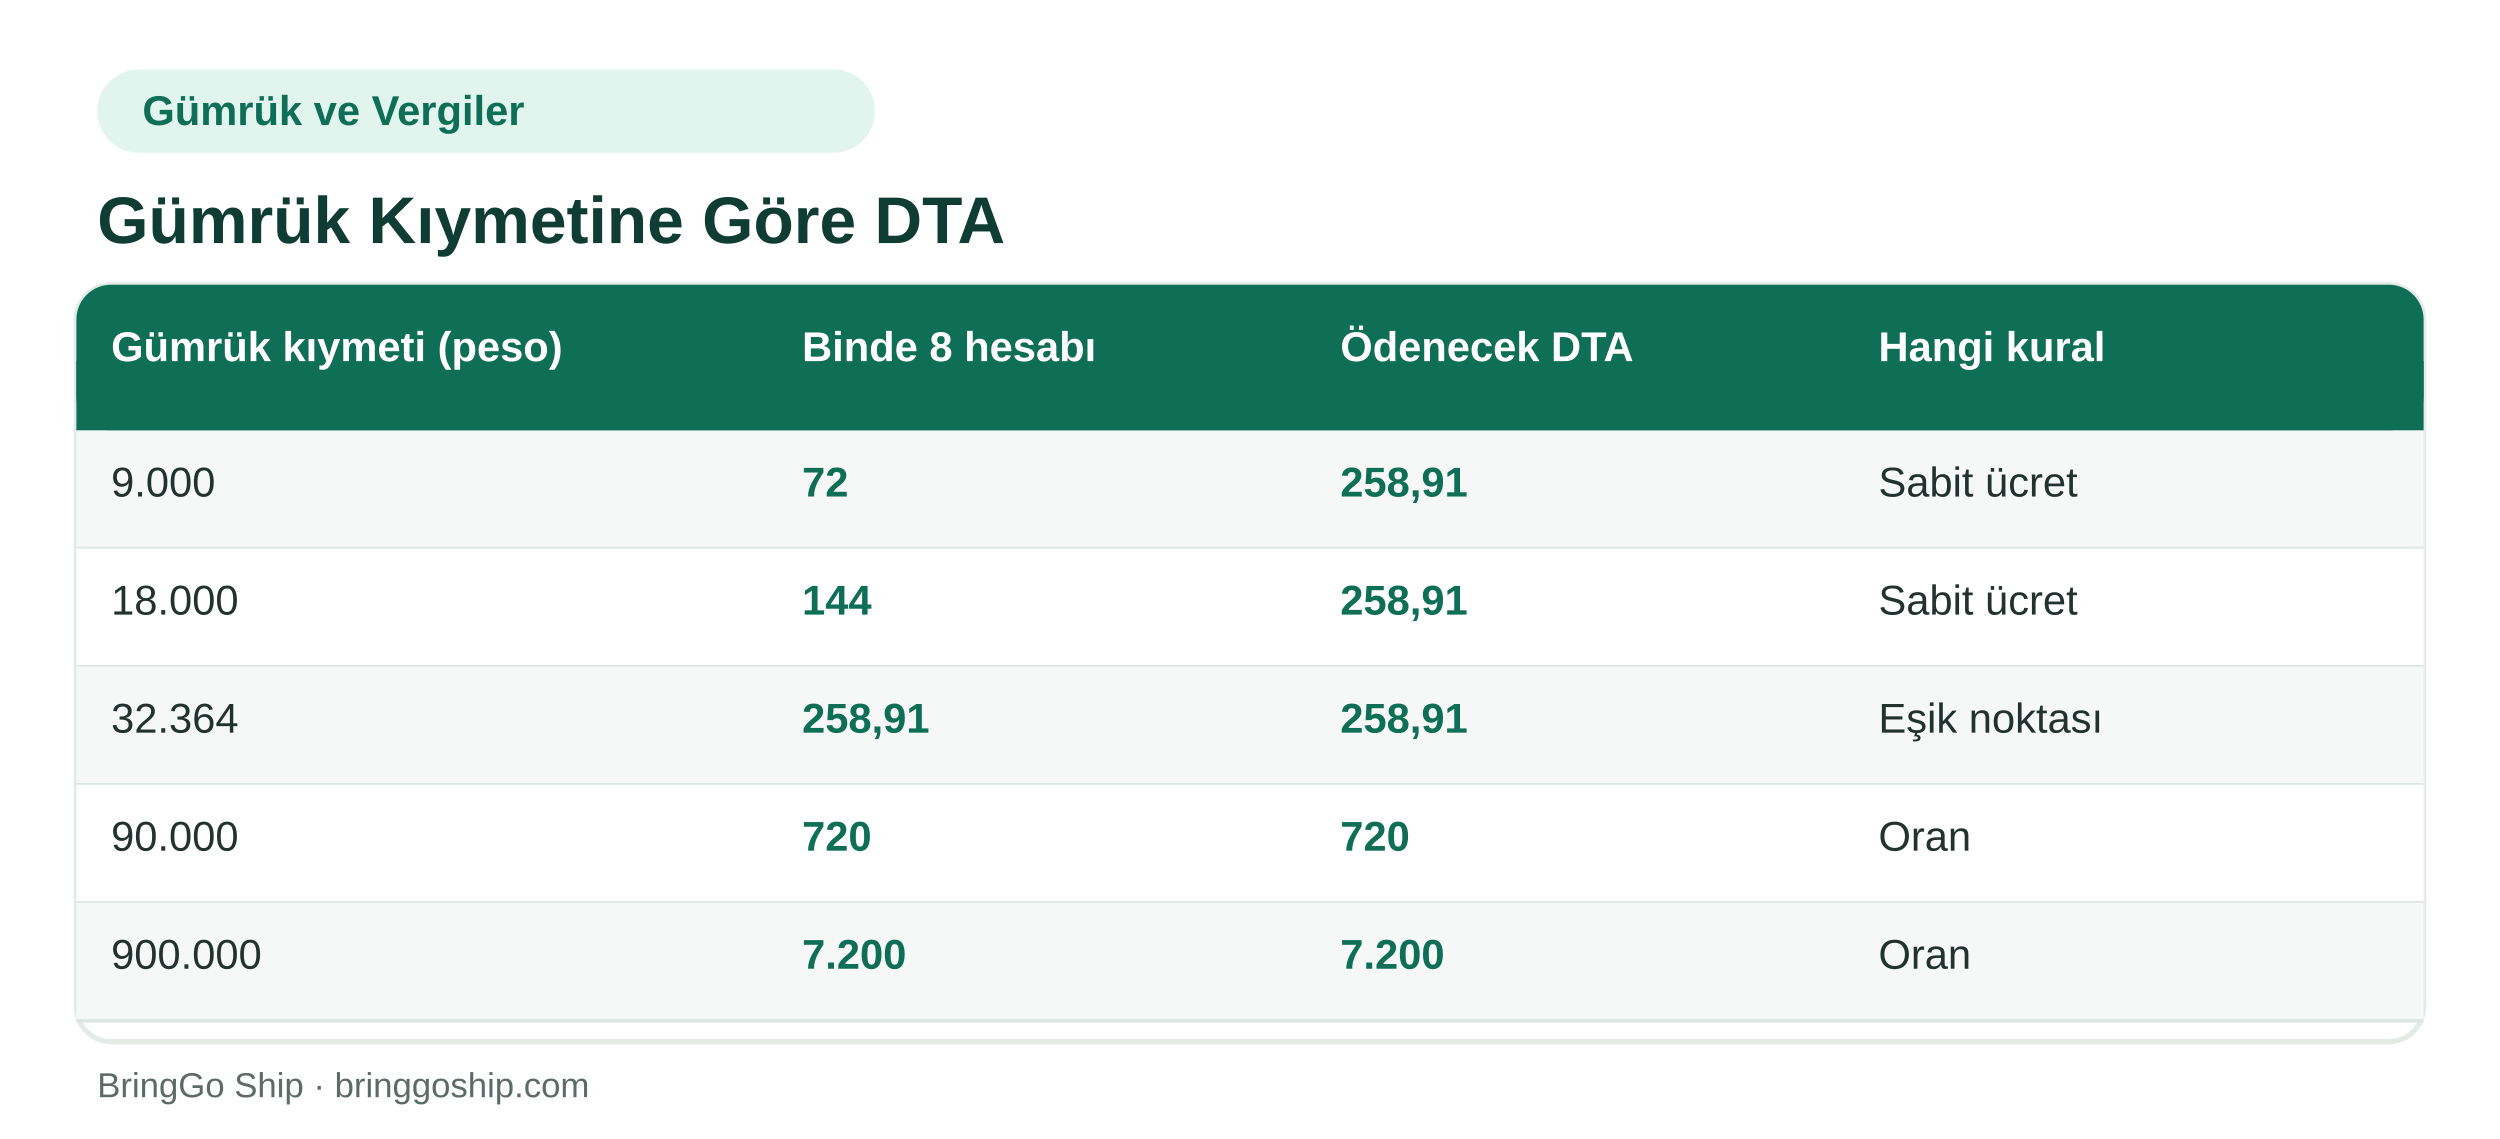
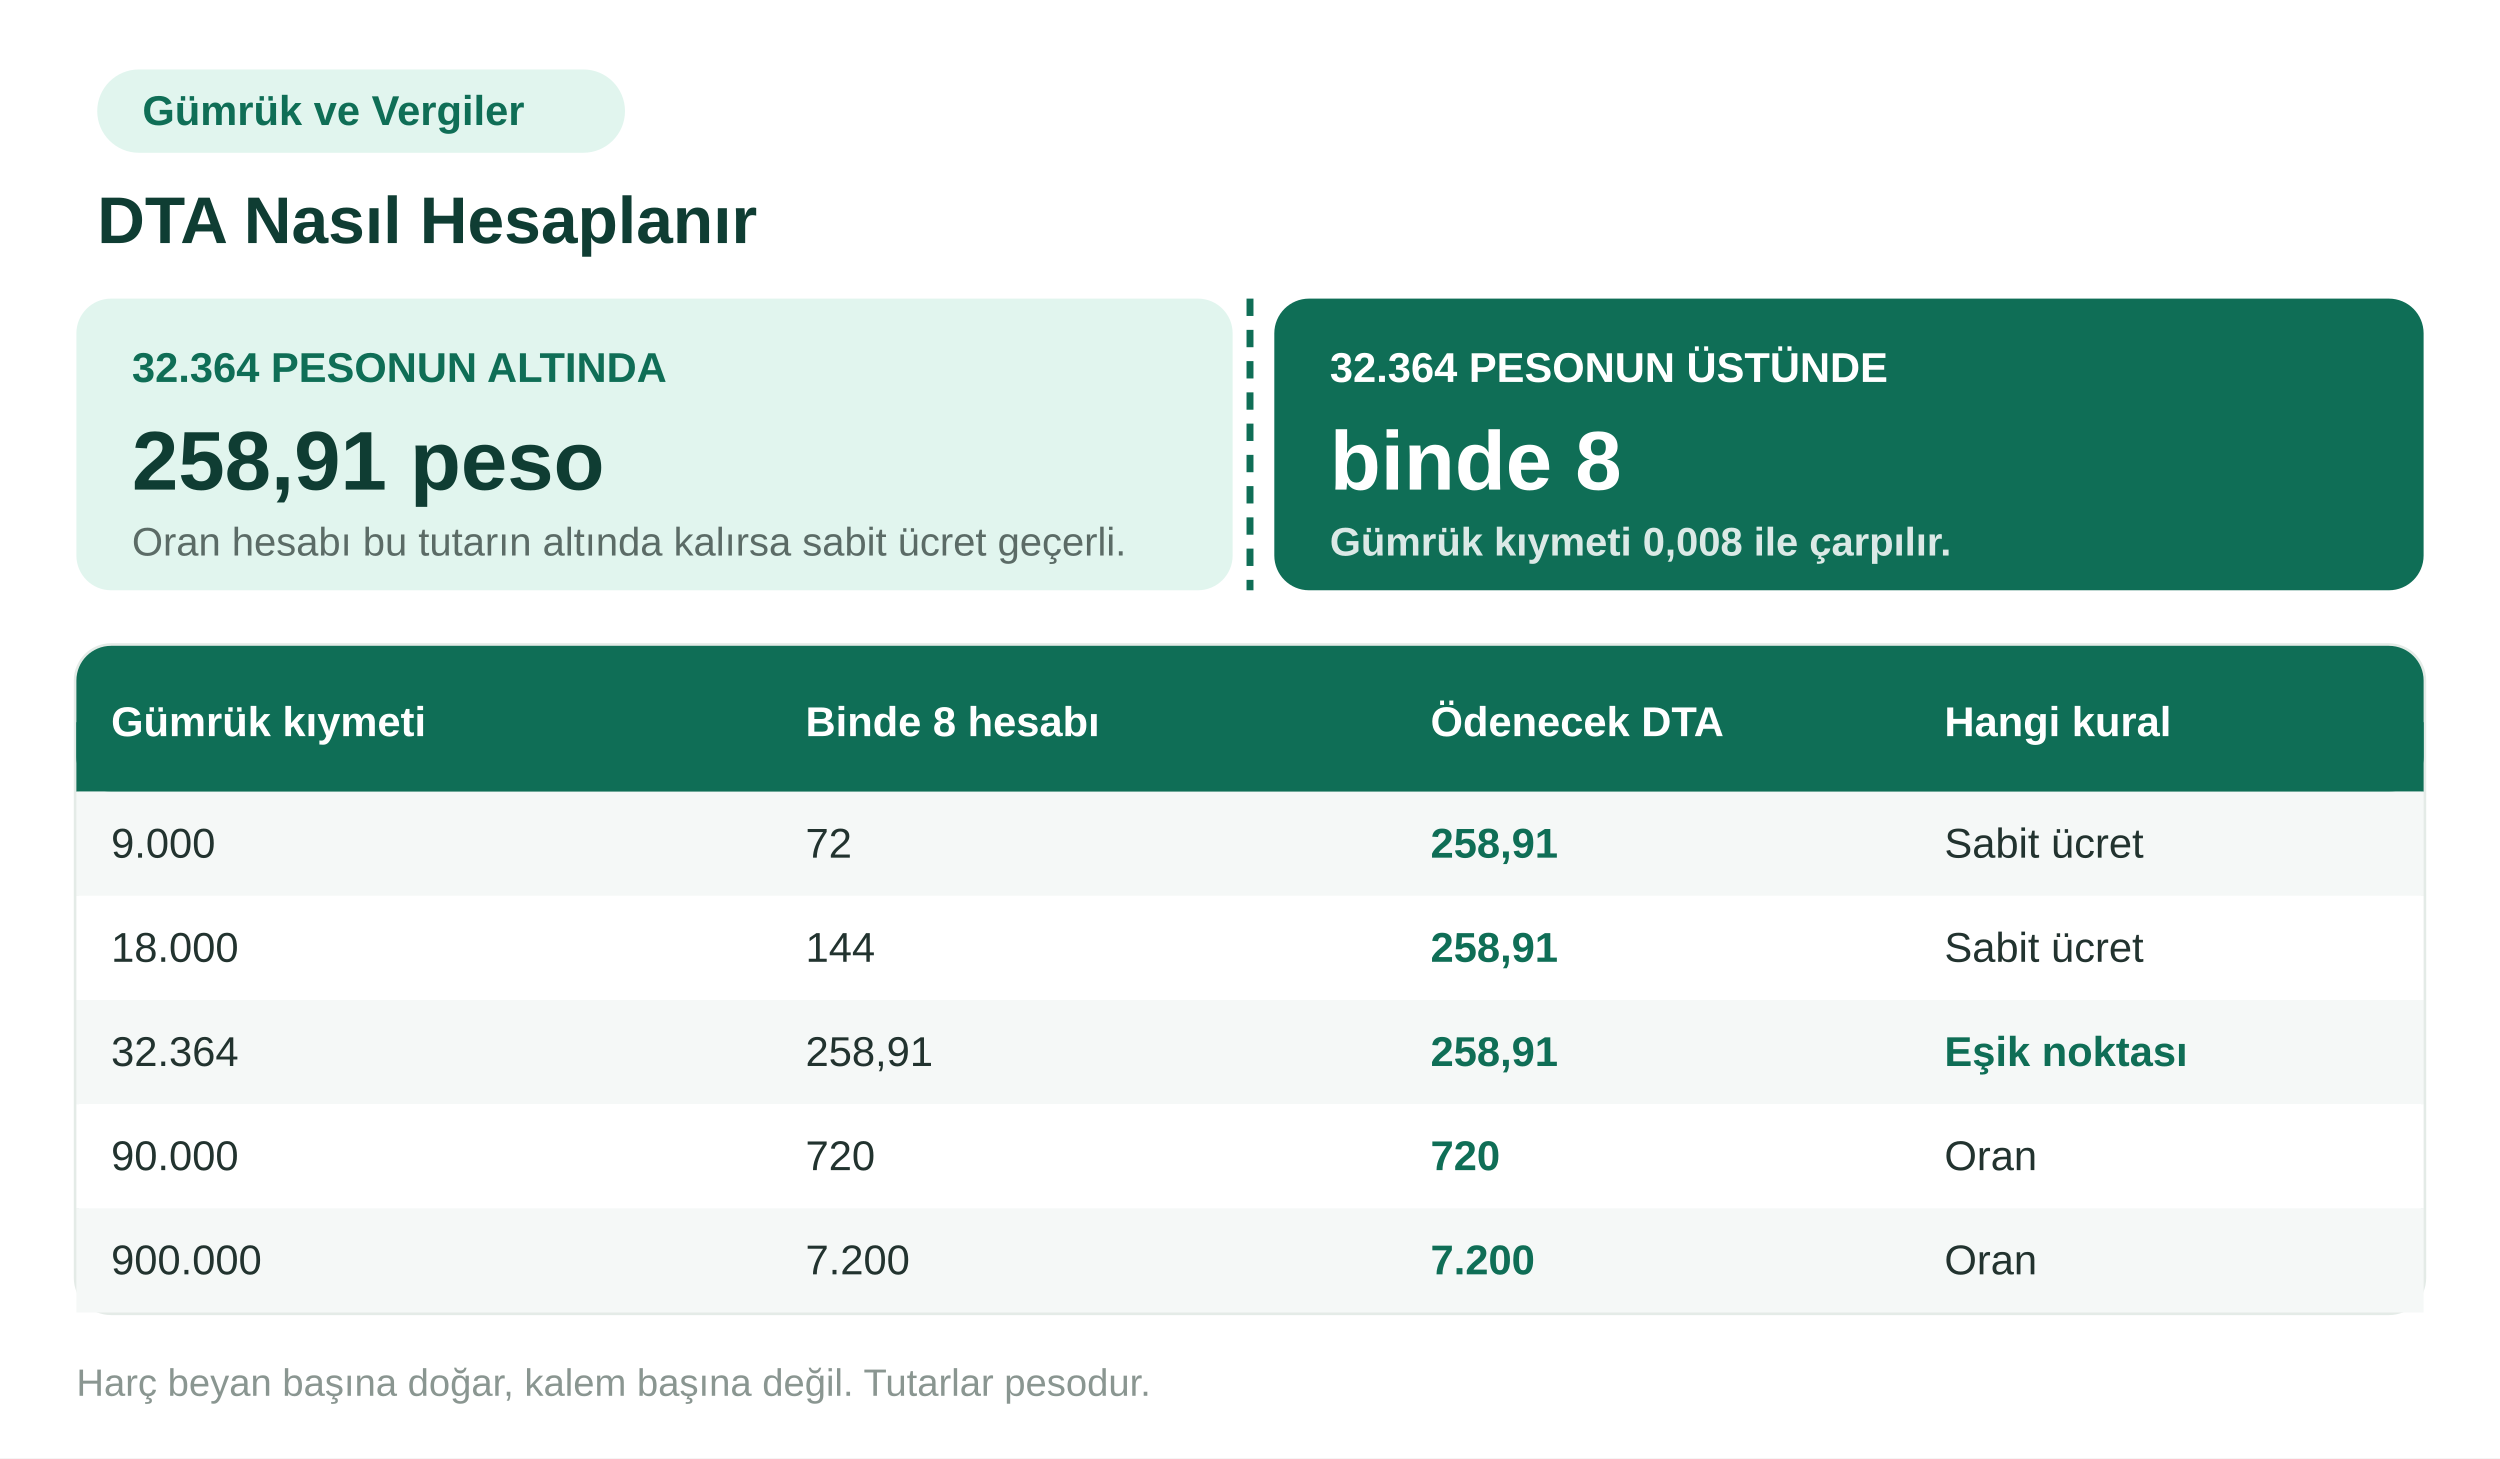
- <svg xmlns="http://www.w3.org/2000/svg" width="720" height="328" viewBox="0 0 720 328" role="img">
+ <svg xmlns="http://www.w3.org/2000/svg" width="720" height="420" viewBox="0 0 720 420" role="img">
  <style>
text{font-family:Arial,Helvetica,sans-serif}
.bg{fill:#ffffff}.card{fill:#ffffff;stroke:#e4ebe7;stroke-width:1.5}
.hdr{fill:#0F6E56}.row{fill:#f5f8f7}.row2{fill:#ffffff}.ln{stroke:#dbe6e1;stroke-width:1}
.tt{fill:#0F3D33;font-weight:bold}.ts{fill:#5b6b66}
.th{fill:#ffffff;font-weight:bold}.td{fill:#22332f}.tdb{fill:#0F6E56;font-weight:bold}
.pill{fill:#E1F5EE}.tp{fill:#0F6E56;font-weight:bold}
+ .zone{fill:#E1F5EE}.zone2{fill:#0F6E56}.tz{fill:#0F6E56;font-weight:bold}
+ .tzw{fill:#ffffff;font-weight:bold}.big{fill:#0F3D33;font-weight:bold}
+ .dash{stroke:#0F6E56;stroke-dasharray:5 4;stroke-width:2}
+ .tf{fill:#8a9691}
@media (prefers-color-scheme:dark){
.bg{fill:#0d1614}.card{fill:#16211e;stroke:#2c3a35}
.hdr{fill:#12876A}.row{fill:#1d2b27}.row2{fill:#16211e}.ln{stroke:#2c3a35}
.tt{fill:#d7f2e6}.ts{fill:#8fa79d}
.th{fill:#ffffff}.td{fill:#cfe0d9}.tdb{fill:#6fe0b0}
- .pill{fill:#123a2e}.tp{fill:#6fe0b0}}
+ .pill{fill:#123a2e}.tp{fill:#6fe0b0}
+ .zone{fill:#123a2e}.zone2{fill:#12876A}.tz{fill:#6fe0b0}
+ .tzw{fill:#ffffff}.big{fill:#d7f2e6}
+ .dash{stroke:#2fae7e}.tf{fill:#6d8279}}
</style>
-   <rect class="bg" width="720" height="328" />
-   <rect class="pill" x="28" y="20" width="224" height="24" rx="12" />
+   <rect class="bg" width="720" height="420" />
+   <rect class="pill" x="28" y="20" width="152" height="24" rx="12" />
  <text class="tp" x="41" y="36" font-size="12">Gümrük ve Vergiler</text>
-   <text class="tt" x="28" y="70" font-size="19">Gümrük Kıymetine Göre DTA</text>
-   <rect class="card" x="22" y="82" width="676" height="218" rx="10" />
-   <rect class="hdr" x="22" y="82" width="676" height="42" rx="10" />
-   <rect class="hdr" x="22" y="104" width="676" height="20" />
-   <text class="th" x="32" y="104" font-size="12">Gümrük kıymeti (peso)</text>
-   <text class="th" x="231" y="104" font-size="12">Binde 8 hesabı</text>
-   <text class="th" x="386" y="104" font-size="12">Ödenecek DTA</text>
-   <text class="th" x="541" y="104" font-size="12">Hangi kural</text>
-   <rect class="row" x="22" y="124" width="676" height="34" />
-   <text class="td" x="32" y="143" font-size="12">9.000</text>
-   <text class="tdb" x="231" y="143" font-size="12">72</text>
-   <text class="tdb" x="386" y="143" font-size="12">258,91</text>
-   <text class="td" x="541" y="143" font-size="12">Sabit ücret</text>
-   <line class="ln" x1="22" y1="158" x2="698" y2="158" />
-   <rect class="row2" x="22" y="158" width="676" height="34" />
-   <text class="td" x="32" y="177" font-size="12">18.000</text>
-   <text class="tdb" x="231" y="177" font-size="12">144</text>
-   <text class="tdb" x="386" y="177" font-size="12">258,91</text>
-   <text class="td" x="541" y="177" font-size="12">Sabit ücret</text>
-   <line class="ln" x1="22" y1="192" x2="698" y2="192" />
-   <rect class="row" x="22" y="192" width="676" height="34" />
-   <text class="td" x="32" y="211" font-size="12">32.364</text>
-   <text class="tdb" x="231" y="211" font-size="12">258,91</text>
-   <text class="tdb" x="386" y="211" font-size="12">258,91</text>
-   <text class="td" x="541" y="211" font-size="12">Eşik noktası</text>
-   <line class="ln" x1="22" y1="226" x2="698" y2="226" />
-   <rect class="row2" x="22" y="226" width="676" height="34" />
-   <text class="td" x="32" y="245" font-size="12">90.000</text>
-   <text class="tdb" x="231" y="245" font-size="12">720</text>
-   <text class="tdb" x="386" y="245" font-size="12">720</text>
-   <text class="td" x="541" y="245" font-size="12">Oran</text>
-   <line class="ln" x1="22" y1="260" x2="698" y2="260" />
-   <rect class="row" x="22" y="260" width="676" height="34" />
-   <text class="td" x="32" y="279" font-size="12">900.000</text>
-   <text class="tdb" x="231" y="279" font-size="12">7.200</text>
-   <text class="tdb" x="386" y="279" font-size="12">7.200</text>
-   <text class="td" x="541" y="279" font-size="12">Oran</text>
-   <line class="ln" x1="22" y1="294" x2="698" y2="294" />
-   <text class="ts" x="28" y="316" font-size="10">BringGo Ship · bringgoship.com</text>
+   <text class="tt" x="28" y="70" font-size="19">DTA Nasıl Hesaplanır</text>
+   <rect class="zone" x="22" y="86" width="333" height="84" rx="10" />
+   <text class="tz" x="38" y="110" font-size="12">32.364 PESONUN ALTINDA</text>
+   <text class="big" x="38" y="141" font-size="24">258,91 peso</text>
+   <text class="ts" x="38" y="160" font-size="11.5">Oran hesabı bu tutarın altında kalırsa sabit ücret geçerli.</text>
+   <line class="dash" x1="360" y1="86" x2="360" y2="170" />
+   <rect class="zone2" x="367" y="86" width="331" height="84" rx="10" />
+   <text class="tzw" x="383" y="110" font-size="12">32.364 PESONUN ÜSTÜNDE</text>
+   <text class="tzw" x="383" y="141" font-size="24">binde 8</text>
+   <text class="tzw" x="383" y="160" font-size="11.5" opacity="0.85">Gümrük kıymeti 0,008 ile çarpılır.</text>
+   <rect class="card" x="22" y="186" width="676" height="192" rx="10" />
+   <rect class="hdr" x="22" y="186" width="676" height="42" rx="10" />
+   <rect class="hdr" x="22" y="208" width="676" height="20" />
+   <text class="th" x="32" y="212" font-size="12">Gümrük kıymeti</text>
+   <text class="th" x="232" y="212" font-size="12">Binde 8 hesabı</text>
+   <text class="th" x="412" y="212" font-size="12">Ödenecek DTA</text>
+   <text class="th" x="560" y="212" font-size="12">Hangi kural</text>
+   <rect class="row" x="22" y="228" width="676" height="30" />
+   <text class="td" x="32" y="247" font-size="12">9.000</text>
+   <text class="td" x="232" y="247" font-size="12">72</text>
+   <text class="tdb" x="412" y="247" font-size="12">258,91</text>
+   <text class="td" x="560" y="247" font-size="12">Sabit ücret</text>
+   <rect class="row2" x="22" y="258" width="676" height="30" />
+   <text class="td" x="32" y="277" font-size="12">18.000</text>
+   <text class="td" x="232" y="277" font-size="12">144</text>
+   <text class="tdb" x="412" y="277" font-size="12">258,91</text>
+   <text class="td" x="560" y="277" font-size="12">Sabit ücret</text>
+   <rect class="row" x="22" y="288" width="676" height="30" />
+   <text class="td" x="32" y="307" font-size="12">32.364</text>
+   <text class="td" x="232" y="307" font-size="12">258,91</text>
+   <text class="tdb" x="412" y="307" font-size="12">258,91</text>
+   <text class="tdb" x="560" y="307" font-size="12">Eşik noktası</text>
+   <rect class="row2" x="22" y="318" width="676" height="30" />
+   <text class="td" x="32" y="337" font-size="12">90.000</text>
+   <text class="td" x="232" y="337" font-size="12">720</text>
+   <text class="tdb" x="412" y="337" font-size="12">720</text>
+   <text class="td" x="560" y="337" font-size="12">Oran</text>
+   <rect class="row" x="22" y="348" width="676" height="30" />
+   <text class="td" x="32" y="367" font-size="12">900.000</text>
+   <text class="td" x="232" y="367" font-size="12">7.200</text>
+   <text class="tdb" x="412" y="367" font-size="12">7.200</text>
+   <text class="td" x="560" y="367" font-size="12">Oran</text>
+   <text class="tf" x="22" y="402" font-size="11">Harç beyan başına doğar, kalem başına değil. Tutarlar pesodur.</text>
</svg>
